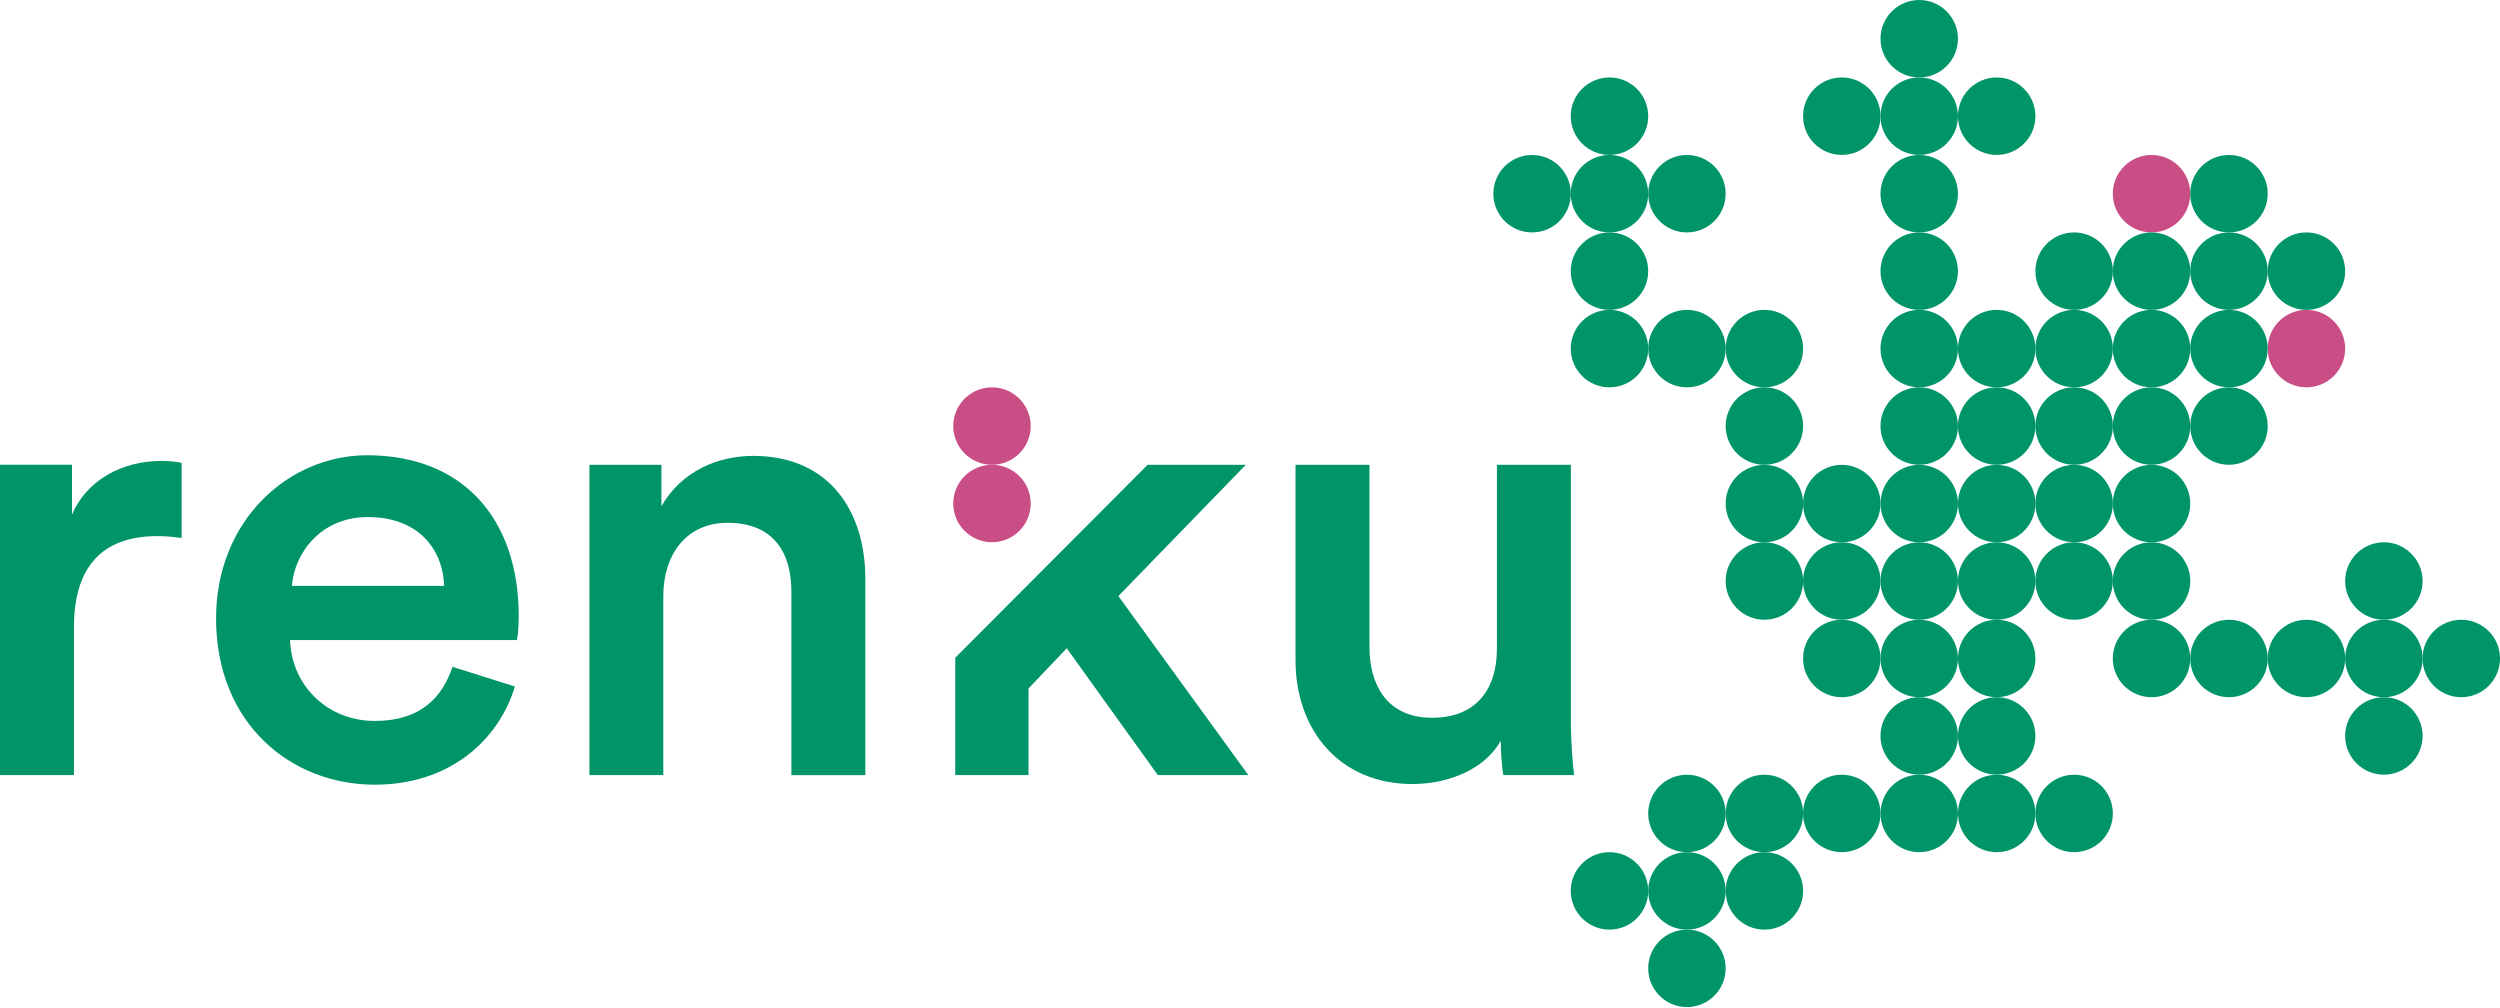
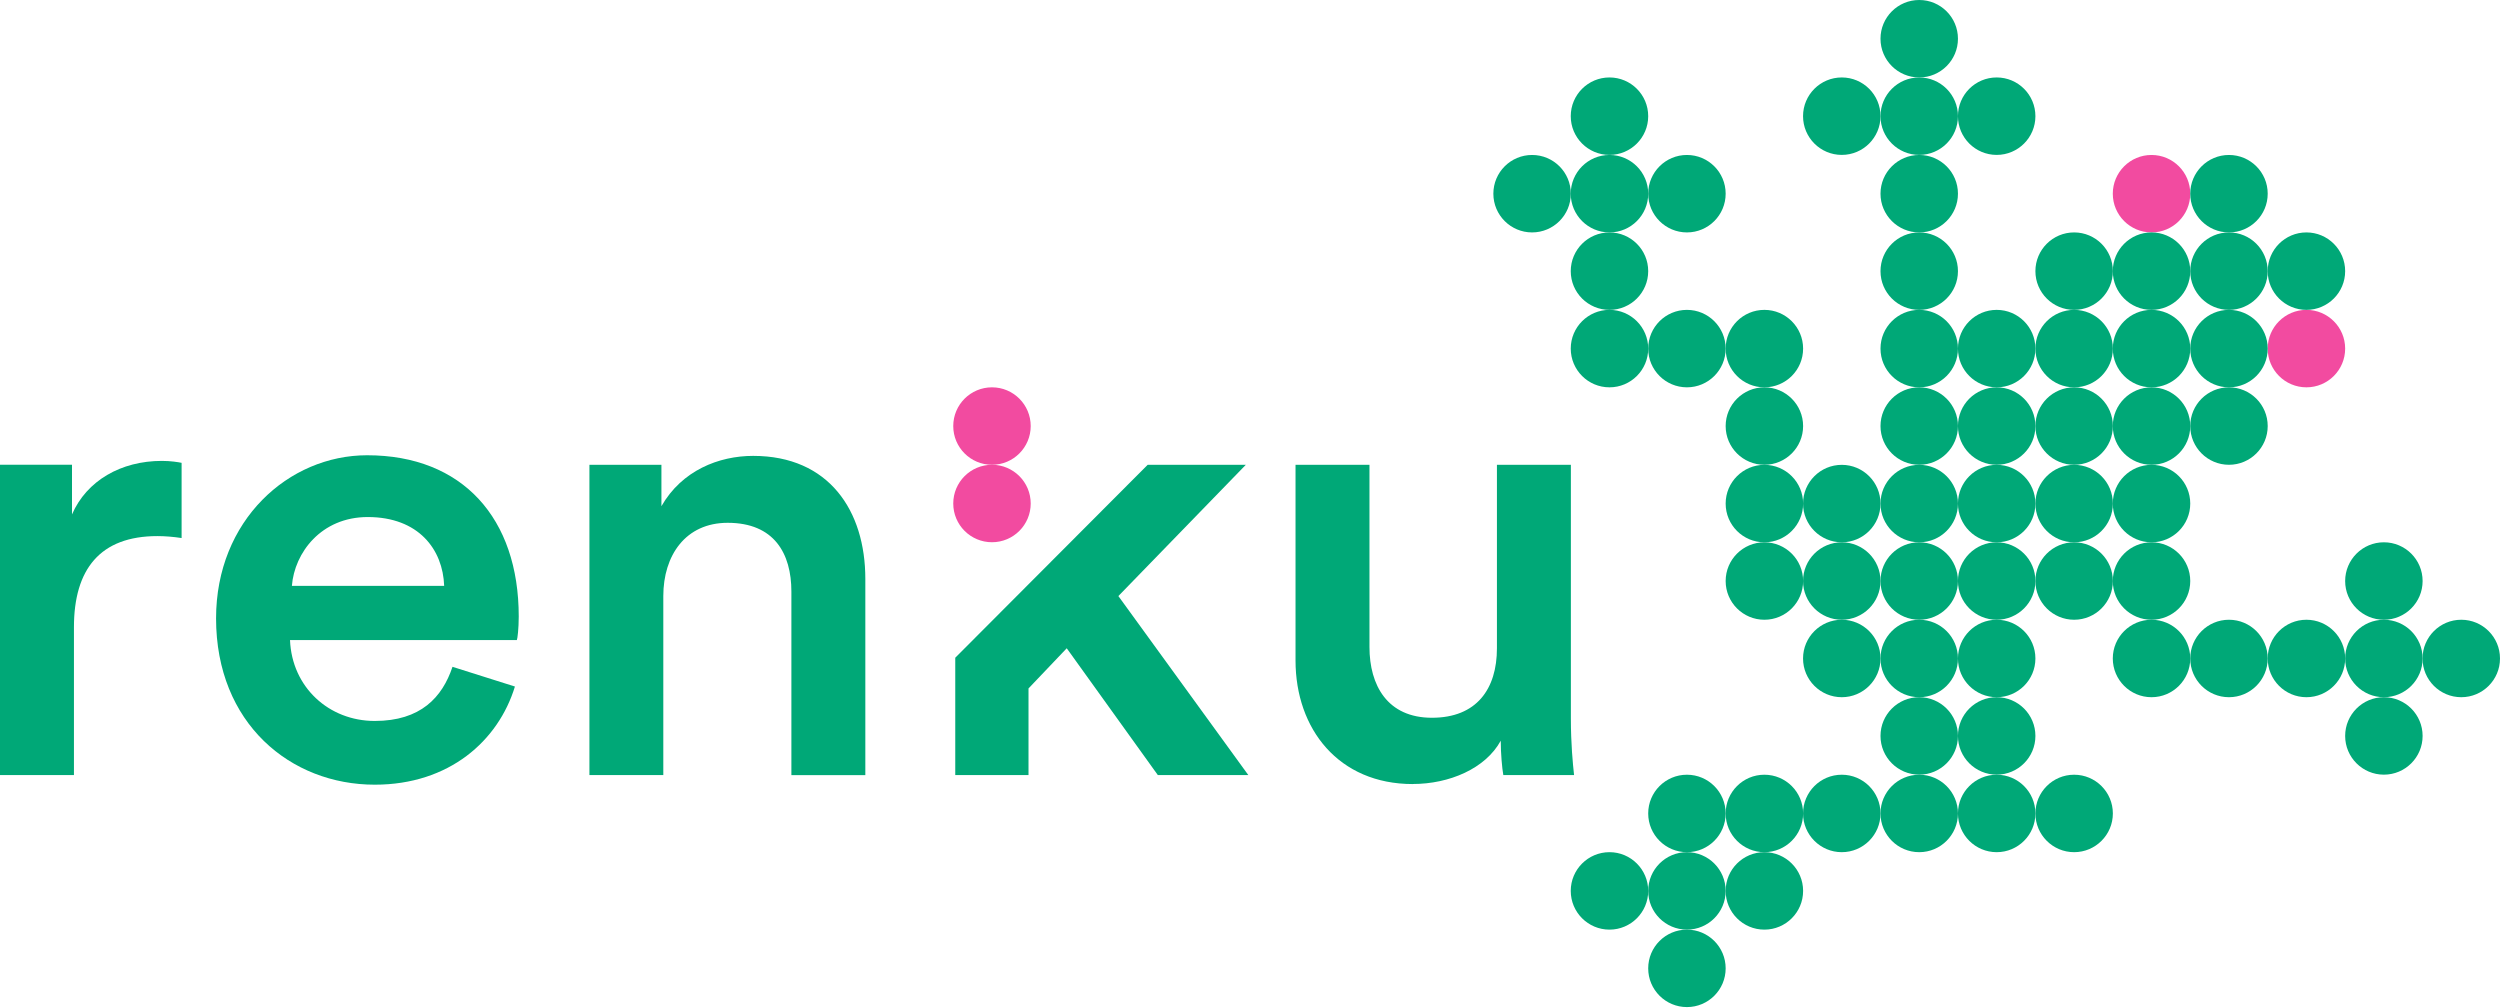
<svg xmlns="http://www.w3.org/2000/svg" version="1.1" id="Renku_Logo" x="0px" y="0px" viewBox="0 0 398.95 160.71" style="enable-background:new 0 0 398.95 160.71;" xml:space="preserve">
  <style type="text/css">
- 	.st0{fill:#ca4e86;}
- 	.st1{fill:#009568;}
+ 	.st0{fill:#f24ba0;}
+ 	.st1{fill:#00a877;}
</style>
  <g>
    <g>
      <circle class="st0" cx="343.34" cy="30.91" r="6.18" />
      <circle class="st0" cx="368.06" cy="55.63" r="6.18" />
      <circle class="st0" cx="158.3" cy="80.35" r="6.18" />
      <circle class="st0" cx="158.3" cy="67.99" r="6.18" />
    </g>
    <g>
      <g>
        <g>
          <circle class="st1" cx="330.99" cy="67.99" r="6.18" />
          <circle class="st1" cx="306.27" cy="18.54" r="6.18" />
          <circle class="st1" cx="256.84" cy="30.91" r="6.18" />
          <circle class="st1" cx="306.27" cy="30.91" r="6.18" />
          <circle class="st1" cx="256.84" cy="43.27" r="6.18" />
          <circle class="st1" cx="306.27" cy="43.27" r="6.18" />
          <circle class="st1" cx="256.84" cy="55.63" r="6.18" />
          <circle class="st1" cx="269.2" cy="55.63" r="6.18" />
          <circle class="st1" cx="281.56" cy="55.63" r="6.18" />
          <circle class="st1" cx="306.27" cy="55.63" r="6.18" />
          <circle class="st1" cx="318.63" cy="55.63" r="6.18" />
          <circle class="st1" cx="330.99" cy="55.63" r="6.18" />
          <circle class="st1" cx="343.34" cy="55.63" r="6.18" />
          <circle class="st1" cx="281.56" cy="67.99" r="6.18" />
          <circle class="st1" cx="318.63" cy="67.99" r="6.18" />
          <circle class="st1" cx="343.34" cy="67.99" r="6.18" />
          <circle class="st1" cx="281.56" cy="80.36" r="6.18" />
          <circle class="st1" cx="306.27" cy="80.36" r="6.18" />
          <circle class="st1" cx="318.63" cy="80.36" r="6.18" />
          <circle class="st1" cx="330.99" cy="80.36" r="6.18" />
          <circle class="st1" cx="343.34" cy="80.36" r="6.18" />
          <circle class="st1" cx="281.56" cy="92.72" r="6.18" />
          <circle class="st1" cx="306.27" cy="92.72" r="6.18" />
          <circle class="st1" cx="318.63" cy="92.72" r="6.18" />
          <circle class="st1" cx="343.34" cy="92.72" r="6.18" />
          <circle class="st1" cx="343.34" cy="105.08" r="6.18" />
          <circle class="st1" cx="355.7" cy="105.08" r="6.18" />
          <circle class="st1" cx="368.06" cy="105.08" r="6.18" />
          <circle class="st1" cx="380.42" cy="105.08" r="6.18" />
          <circle class="st1" cx="306.27" cy="117.44" r="6.18" />
          <circle class="st1" cx="318.63" cy="117.44" r="6.18" />
          <circle class="st1" cx="269.2" cy="129.81" r="6.18" />
          <circle class="st1" cx="281.56" cy="129.81" r="6.18" />
          <circle class="st1" cx="293.91" cy="129.81" r="6.18" />
          <circle class="st1" cx="306.27" cy="129.81" r="6.18" />
          <circle class="st1" cx="318.63" cy="129.81" r="6.18" />
          <circle class="st1" cx="330.99" cy="129.81" r="6.18" />
          <circle class="st1" cx="269.2" cy="142.17" r="6.18" />
        </g>
        <circle class="st1" cx="306.27" cy="6.18" r="6.18" />
        <circle class="st1" cx="256.84" cy="18.54" r="6.18" />
        <circle class="st1" cx="293.91" cy="18.54" r="6.18" />
        <circle class="st1" cx="318.63" cy="18.54" r="6.18" />
        <circle class="st1" cx="244.49" cy="30.91" r="6.18" />
        <circle class="st1" cx="269.2" cy="30.91" r="6.18" />
        <circle class="st1" cx="355.7" cy="30.91" r="6.18" />
        <circle class="st1" cx="330.99" cy="43.27" r="6.18" />
        <circle class="st1" cx="343.34" cy="43.27" r="6.18" />
        <circle class="st1" cx="355.7" cy="43.27" r="6.18" />
        <circle class="st1" cx="368.06" cy="43.27" r="6.18" />
        <circle class="st1" cx="355.7" cy="55.63" r="6.18" />
        <circle class="st1" cx="306.27" cy="67.99" r="6.18" />
        <circle class="st1" cx="355.7" cy="67.99" r="6.18" />
        <circle class="st1" cx="293.91" cy="80.36" r="6.18" />
        <circle class="st1" cx="293.91" cy="92.72" r="6.18" />
        <circle class="st1" cx="330.99" cy="92.72" r="6.18" />
        <circle class="st1" cx="380.42" cy="92.72" r="6.18" />
        <circle class="st1" cx="293.91" cy="105.08" r="6.18" />
        <circle class="st1" cx="306.27" cy="105.08" r="6.18" />
        <circle class="st1" cx="318.63" cy="105.08" r="6.18" />
        <circle class="st1" cx="392.77" cy="105.08" r="6.18" />
        <circle class="st1" cx="380.42" cy="117.44" r="6.18" />
        <circle class="st1" cx="256.84" cy="142.17" r="6.18" />
        <circle class="st1" cx="281.56" cy="142.17" r="6.18" />
        <circle class="st1" cx="269.2" cy="154.53" r="6.18" />
      </g>
      <path class="st1" d="m28.98,85.86c-1.32-.2-2.64-.31-3.86-.31-9.15,0-13.32,5.29-13.32,14.54v23.59H0v-49.52h11.49v7.93c2.34-5.39,7.83-8.54,14.34-8.54,1.42,0,2.64.2,3.15.31v12Z" />
      <path class="st1" d="m82.17,109.56c-2.64,8.64-10.47,15.66-22.37,15.66-13.42,0-25.32-9.76-25.32-26.54,0-15.66,11.59-26.03,24.1-26.03,15.25,0,24.2,10.07,24.2,25.73,0,1.93-.2,3.56-.3,3.76h-36.2c.3,7.52,6.2,12.91,13.52,12.91s10.78-3.76,12.41-8.64l9.97,3.15Zm-11.29-16.07c-.2-5.8-4.07-10.98-12.2-10.98-7.42,0-11.69,5.69-12.1,10.98h24.3Z" />
      <path class="st1" d="m105.86,123.69h-11.8v-49.52h11.49v6.61c3.25-5.69,9.15-8.03,14.64-8.03,12.1,0,17.9,8.75,17.9,19.63v31.32h-11.8v-29.29c0-6.1-2.75-10.98-10.17-10.98-6.71,0-10.27,5.19-10.27,11.69v28.57Z" />
      <path class="st1" d="m178.47,95.12l20.74,28.57h-14.44l-14.54-20.24-6.1,6.41v13.83h-11.69v-18.73l30.71-30.79h15.66l-20.34,20.95Z" />
      <path class="st1" d="m225.45,125.12c-11.8,0-18.71-8.75-18.71-19.73v-31.22h11.8v29.08c0,6.1,2.85,11.29,9.97,11.29s10.37-4.58,10.37-11.08v-29.29h11.8v40.47c0,4.07.31,7.22.51,9.05h-11.29c-.2-1.12-.41-3.46-.41-5.49-2.44,4.47-8.24,6.91-14.03,6.91Z" />
    </g>
  </g>
</svg>
